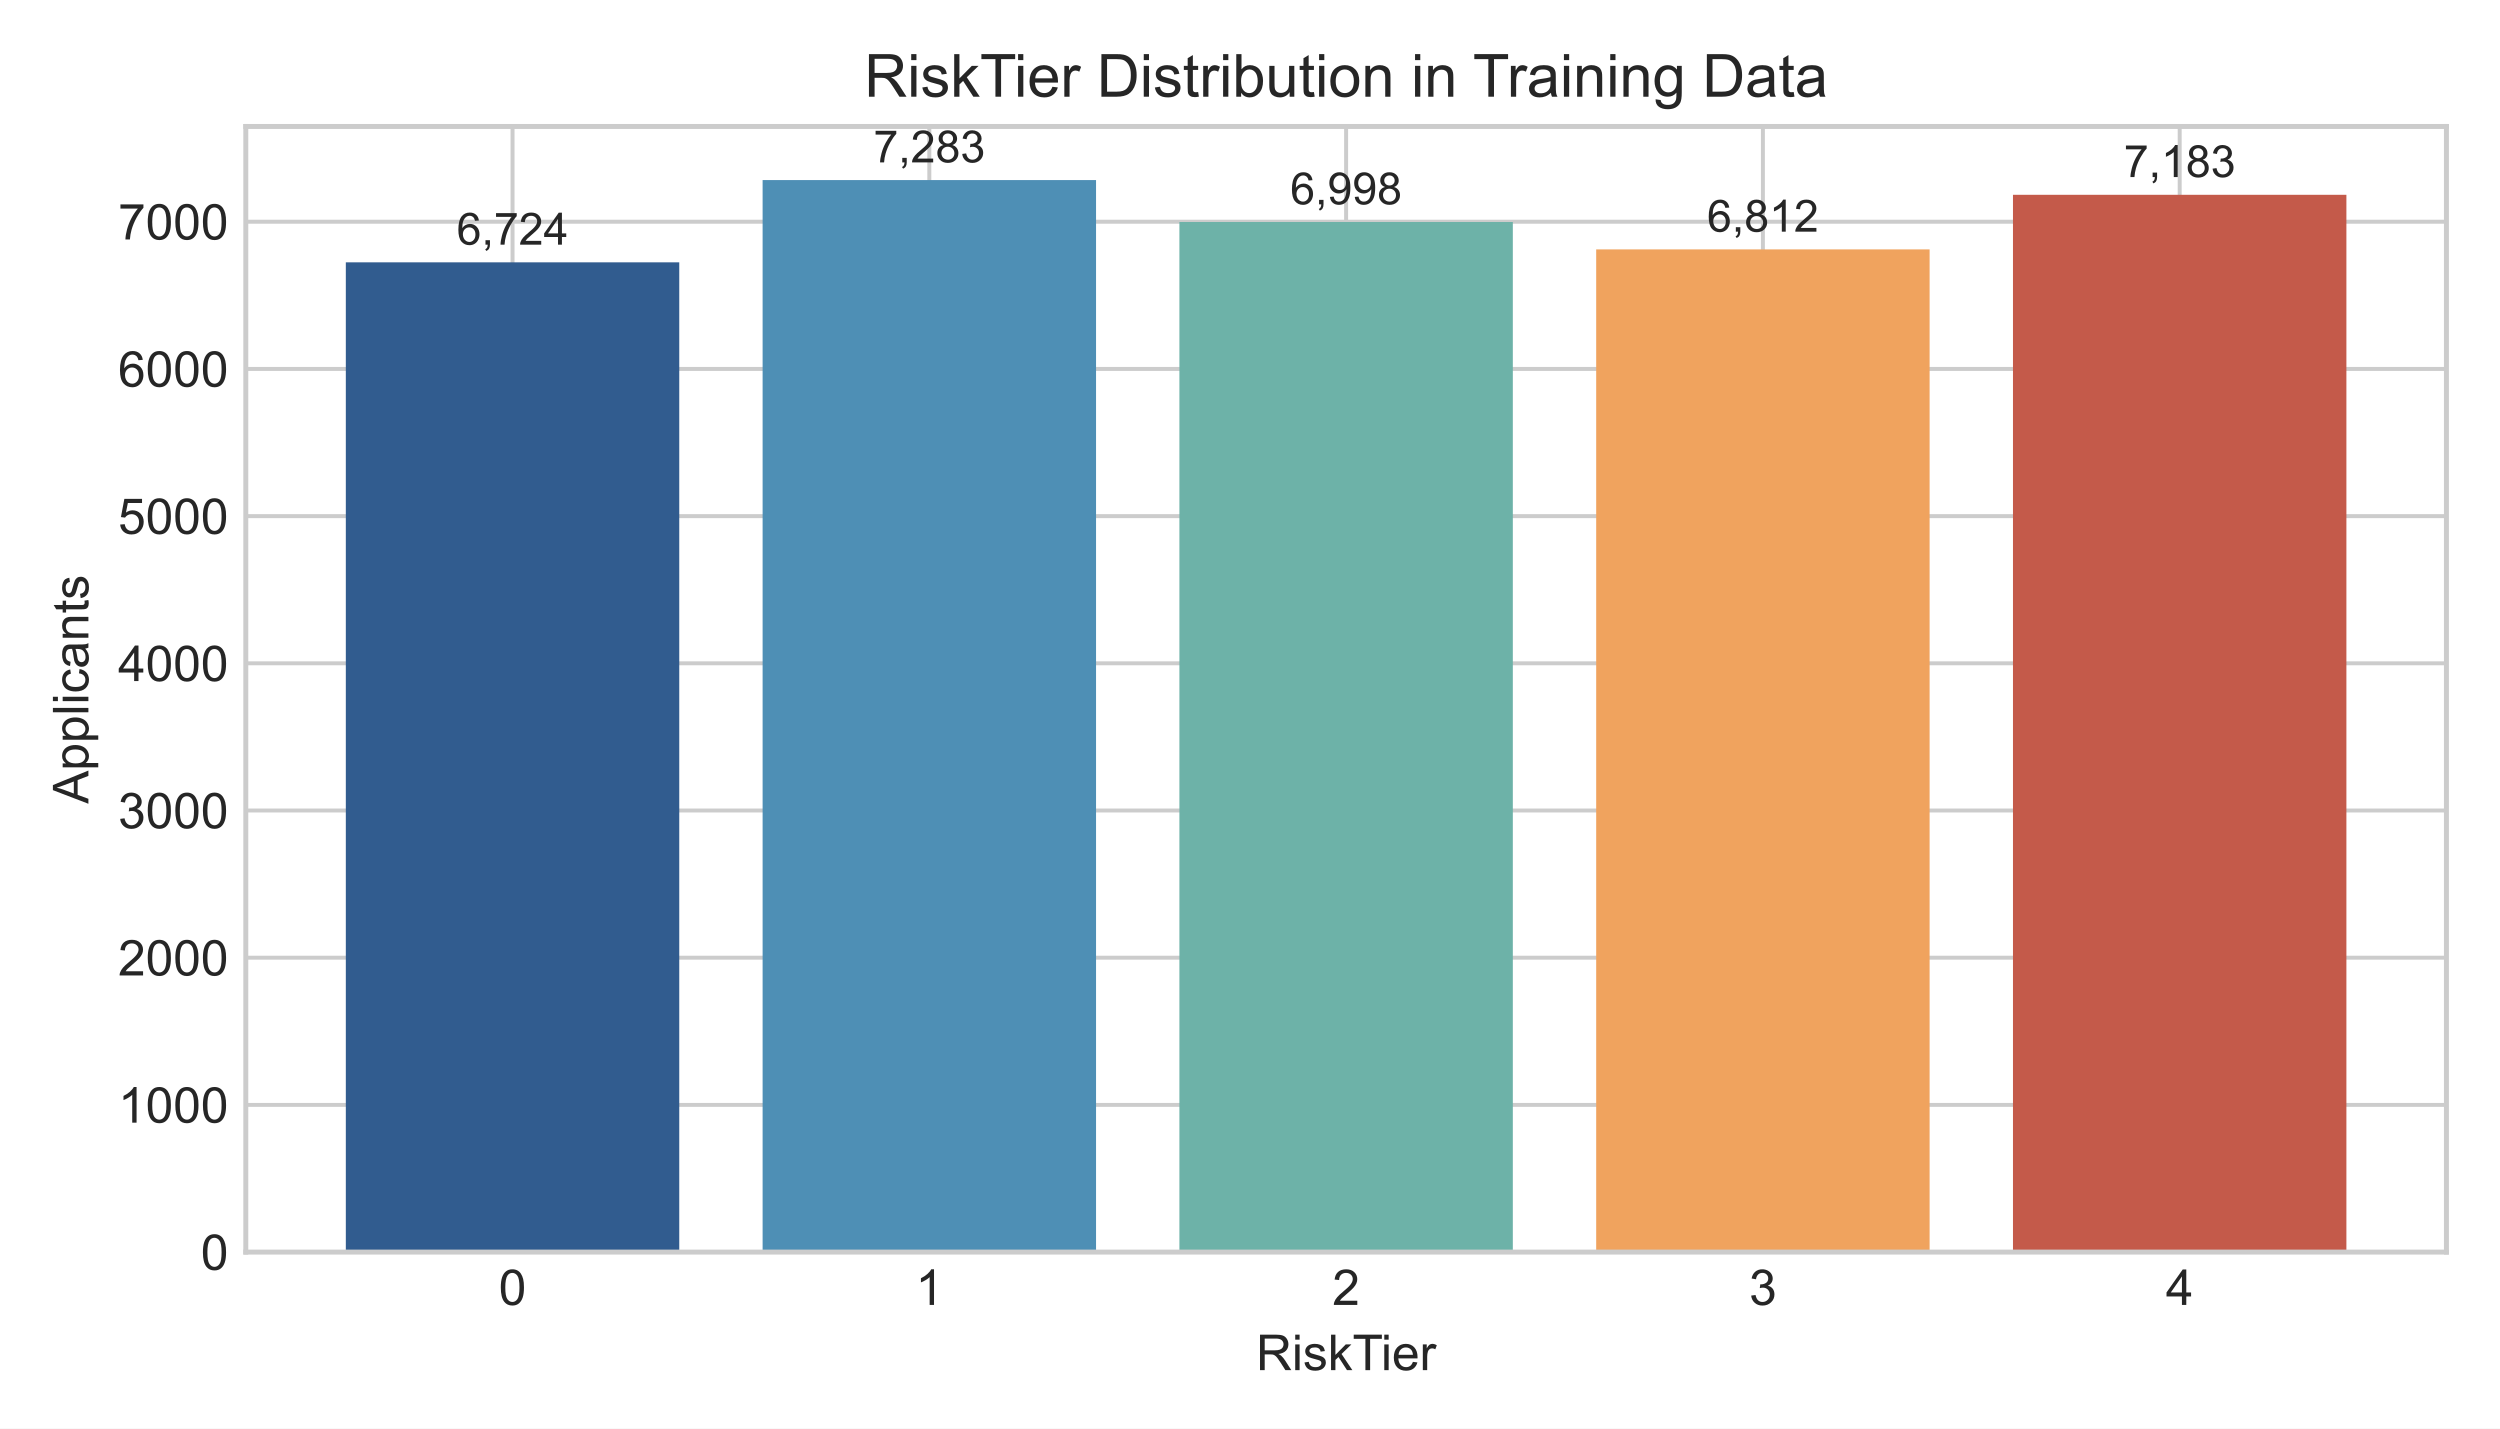
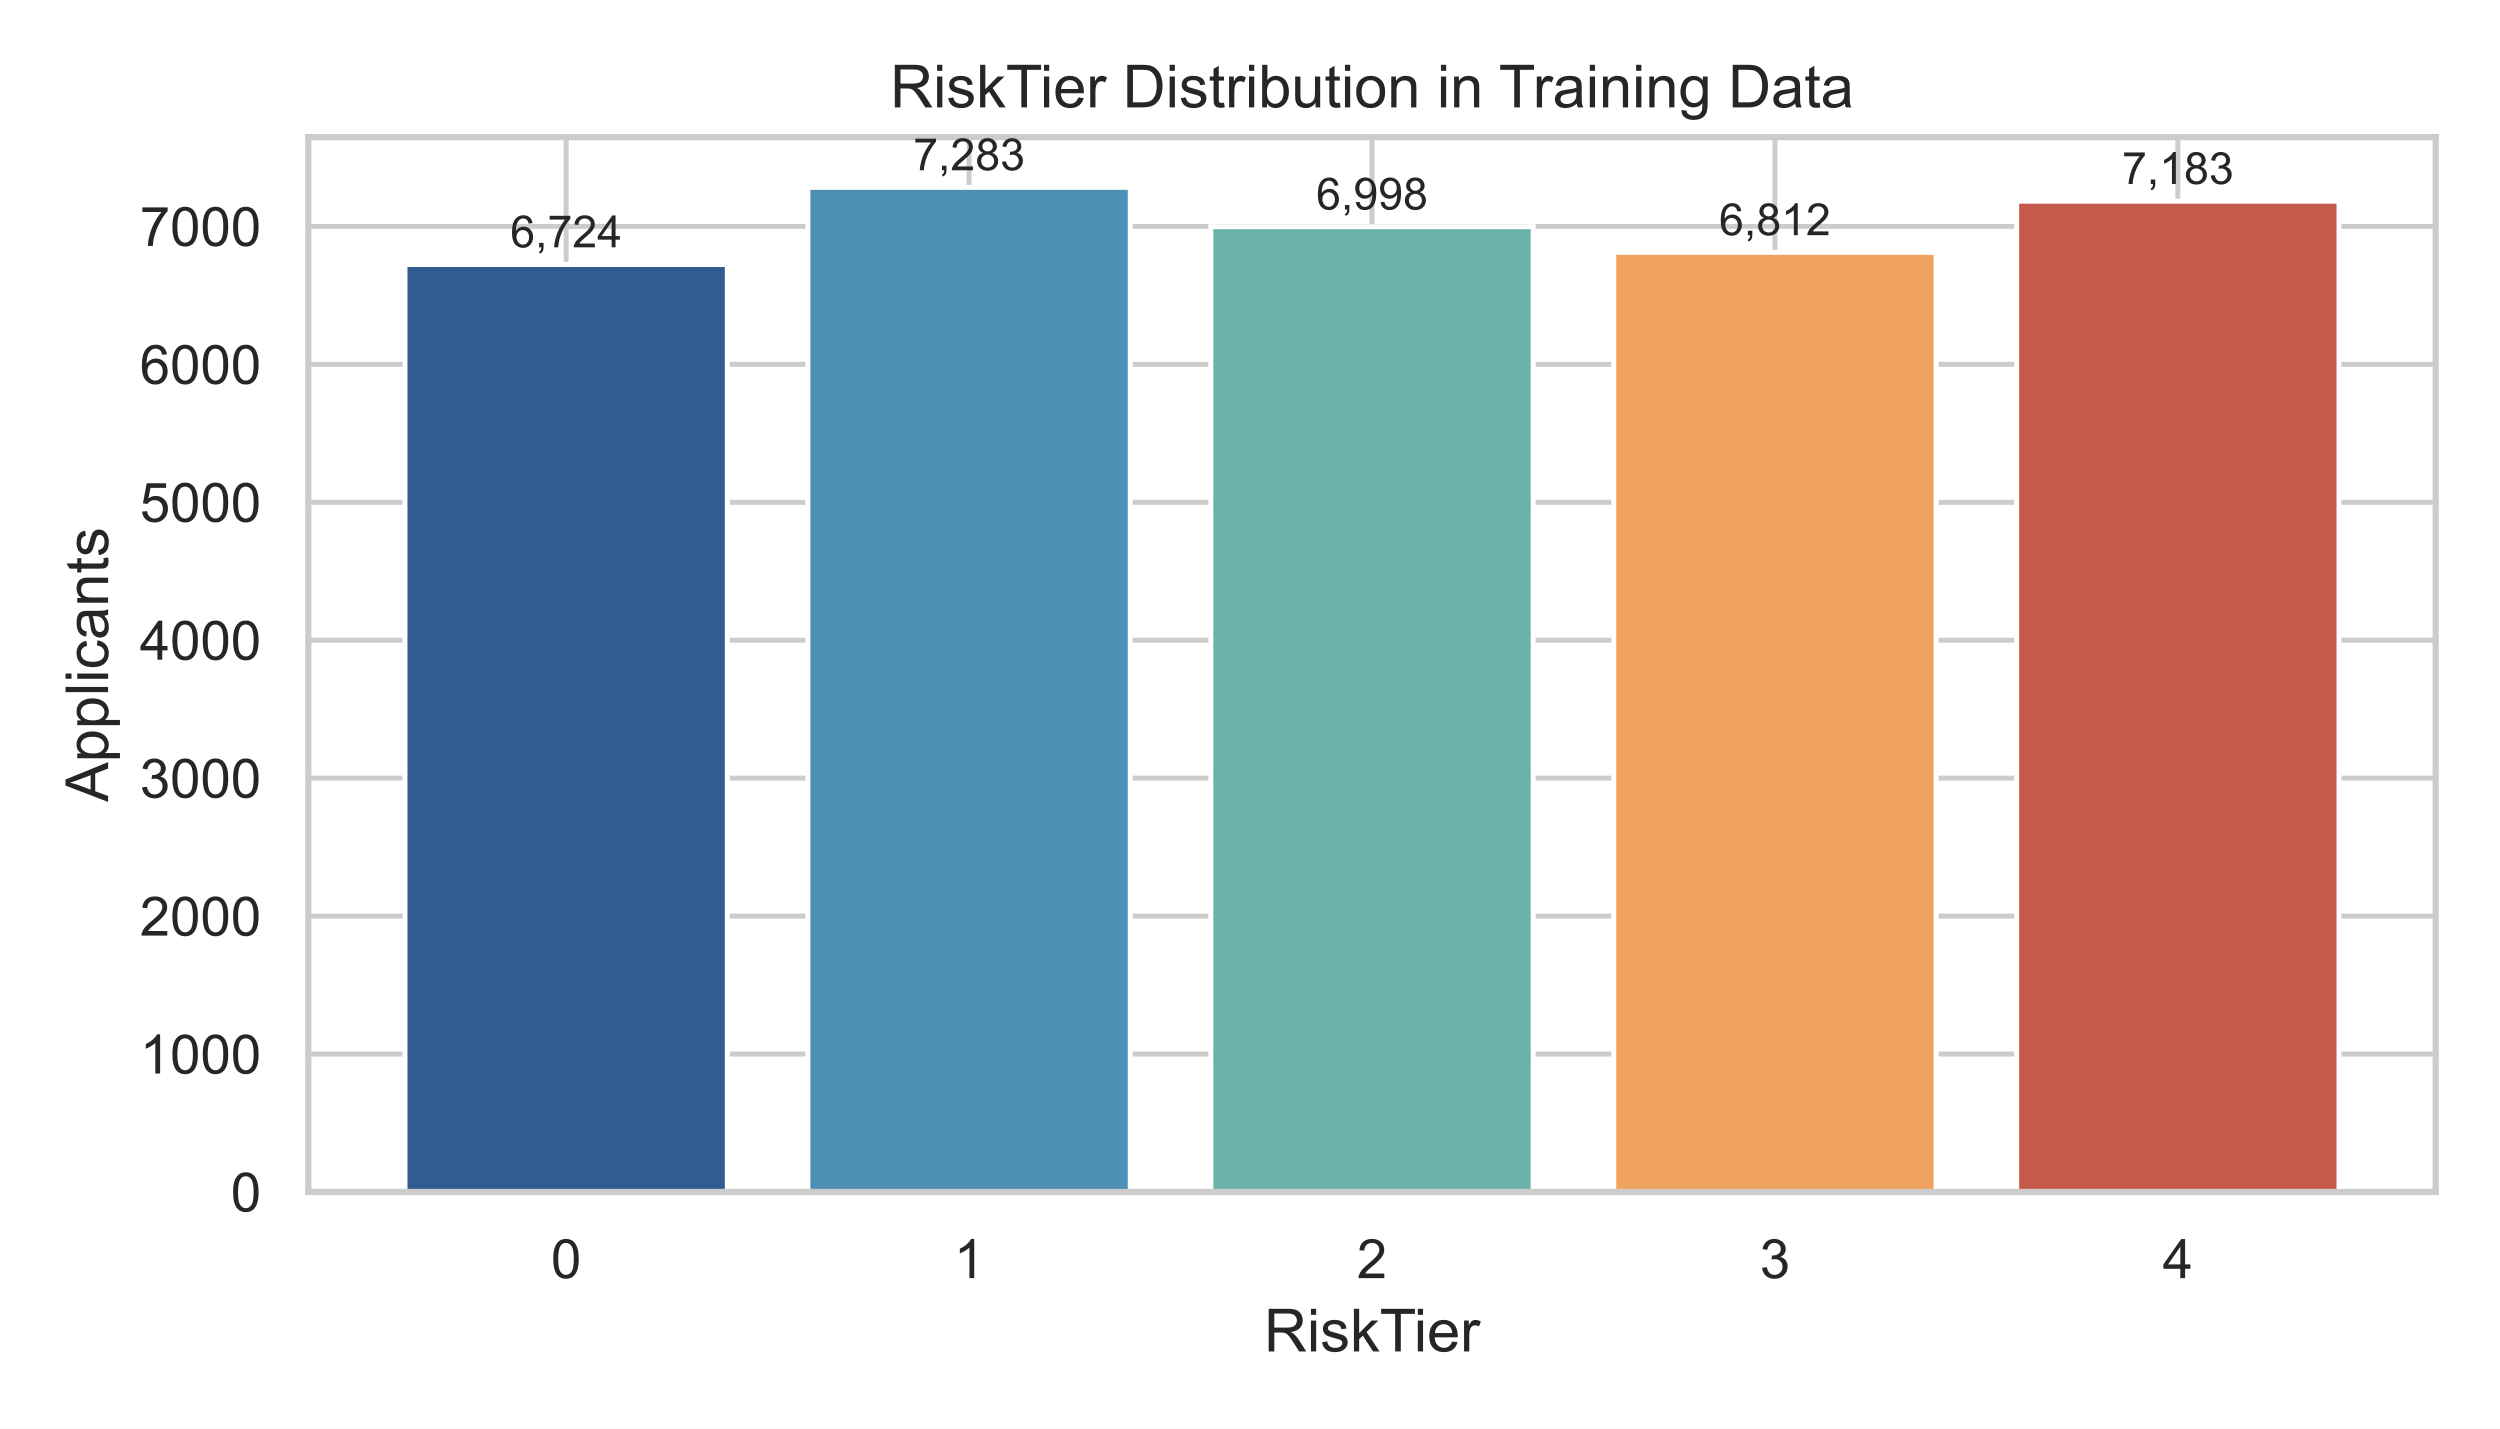
<svg xmlns="http://www.w3.org/2000/svg" xmlns:xlink="http://www.w3.org/1999/xlink" width="504pt" height="288pt" viewBox="0 0 504 288" version="1.1">
  <defs>
    <style type="text/css">*{stroke-linejoin: round; stroke-linecap: butt}</style>
  </defs>
  <g id="figure_1">
    <g id="patch_1">
      <path d="M 0 288  L 504 288  L 504 0  L 0 0  z " style="fill: #ffffff" />
    </g>
    <g id="axes_1">
      <g id="patch_2">
-         <path d="M 49.553 252.42  L 493.2 252.42  L 493.2 25.496  L 49.553 25.496  z " style="fill: #ffffff" />
+         <path d="M 62.151 240.3  L 491.04 240.3  L 491.04 27.651  L 62.151 27.651  z " style="fill: #ffffff" />
      </g>
      <g id="matplotlib.axis_1">
        <g id="xtick_1">
          <g id="line2d_1">
-             <path d="M 103.328 252.42  L 103.328 25.496  " clip-path="url(#pc40f74b302)" style="fill: none; stroke: #cccccc; stroke-width: 0.8; stroke-linecap: round" />
-           </g>
-           <g id="line2d_2" />
+             <path d="M 114.137 240.3  L 114.137 27.651  " clip-path="url(#p375c52ae38)" style="fill: none; stroke: #cccccc; stroke-linecap: round" />
+           </g>
          <g id="text_1">
-             <g style="fill: #262626" transform="translate(100.5475 263.0778) scale(0.1 -0.1)">
+             <g style="fill: #262626" transform="translate(111.0787 257.6736) scale(0.11 -0.11)">
              <defs>
                <path id="ArialMT-30" d="M 266 2259  Q 266 3072 433 3567  Q 600 4063 929 4331  Q 1259 4600 1759 4600  Q 2128 4600 2406 4451  Q 2684 4303 2865 4023  Q 3047 3744 3150 3342  Q 3253 2941 3253 2259  Q 3253 1453 3087 958  Q 2922 463 2592 192  Q 2263 -78 1759 -78  Q 1097 -78 719 397  Q 266 969 266 2259  z M 844 2259  Q 844 1131 1108 757  Q 1372 384 1759 384  Q 2147 384 2411 759  Q 2675 1134 2675 2259  Q 2675 3391 2411 3762  Q 2147 4134 1753 4134  Q 1366 4134 1134 3806  Q 844 3388 844 2259  z " transform="scale(0.015625)" />
              </defs>
              <use xlink:href="#ArialMT-30" />
            </g>
          </g>
        </g>
        <g id="xtick_2">
+           <g id="line2d_2">
+             <path d="M 195.366 240.3  L 195.366 27.651  " clip-path="url(#p375c52ae38)" style="fill: none; stroke: #cccccc; stroke-linecap: round" />
+           </g>
+           <g id="text_2">
+             <g style="fill: #262626" transform="translate(192.3077 257.6736) scale(0.11 -0.11)">
+               <defs>
+                 <path id="ArialMT-31" d="M 2384 0  L 1822 0  L 1822 3584  Q 1619 3391 1289 3197  Q 959 3003 697 2906  L 697 3450  Q 1169 3672 1522 3987  Q 1875 4303 2022 4600  L 2384 4600  L 2384 0  z " transform="scale(0.015625)" />
+               </defs>
+               <use xlink:href="#ArialMT-31" />
+             </g>
+           </g>
+         </g>
+         <g id="xtick_3">
          <g id="line2d_3">
-             <path d="M 187.352 252.42  L 187.352 25.496  " clip-path="url(#pc40f74b302)" style="fill: none; stroke: #cccccc; stroke-width: 0.8; stroke-linecap: round" />
-           </g>
-           <g id="line2d_4" />
-           <g id="text_2">
-             <g style="fill: #262626" transform="translate(184.5716 263.0778) scale(0.1 -0.1)">
-               <defs>
-                 <path id="ArialMT-31" d="M 2384 0  L 1822 0  L 1822 3584  Q 1619 3391 1289 3197  Q 959 3003 697 2906  L 697 3450  Q 1169 3672 1522 3987  Q 1875 4303 2022 4600  L 2384 4600  L 2384 0  z " transform="scale(0.015625)" />
-               </defs>
-               <use xlink:href="#ArialMT-31" />
-             </g>
-           </g>
-         </g>
-         <g id="xtick_3">
+             <path d="M 276.595 240.3  L 276.595 27.651  " clip-path="url(#p375c52ae38)" style="fill: none; stroke: #cccccc; stroke-linecap: round" />
+           </g>
+           <g id="text_3">
+             <g style="fill: #262626" transform="translate(273.5368 257.6736) scale(0.11 -0.11)">
+               <defs>
+                 <path id="ArialMT-32" d="M 3222 541  L 3222 0  L 194 0  Q 188 203 259 391  Q 375 700 629 1000  Q 884 1300 1366 1694  Q 2113 2306 2375 2664  Q 2638 3022 2638 3341  Q 2638 3675 2398 3904  Q 2159 4134 1775 4134  Q 1369 4134 1125 3890  Q 881 3647 878 3216  L 300 3275  Q 359 3922 746 4261  Q 1134 4600 1788 4600  Q 2447 4600 2831 4234  Q 3216 3869 3216 3328  Q 3216 3053 3103 2787  Q 2991 2522 2730 2228  Q 2469 1934 1863 1422  Q 1356 997 1212 845  Q 1069 694 975 541  L 3222 541  z " transform="scale(0.015625)" />
+               </defs>
+               <use xlink:href="#ArialMT-32" />
+             </g>
+           </g>
+         </g>
+         <g id="xtick_4">
+           <g id="line2d_4">
+             <path d="M 357.824 240.3  L 357.824 27.651  " clip-path="url(#p375c52ae38)" style="fill: none; stroke: #cccccc; stroke-linecap: round" />
+           </g>
+           <g id="text_4">
+             <g style="fill: #262626" transform="translate(354.7658 257.6736) scale(0.11 -0.11)">
+               <defs>
+                 <path id="ArialMT-33" d="M 269 1209  L 831 1284  Q 928 806 1161 595  Q 1394 384 1728 384  Q 2125 384 2398 659  Q 2672 934 2672 1341  Q 2672 1728 2419 1979  Q 2166 2231 1775 2231  Q 1616 2231 1378 2169  L 1441 2663  Q 1497 2656 1531 2656  Q 1891 2656 2178 2843  Q 2466 3031 2466 3422  Q 2466 3731 2256 3934  Q 2047 4138 1716 4138  Q 1388 4138 1169 3931  Q 950 3725 888 3313  L 325 3413  Q 428 3978 793 4289  Q 1159 4600 1703 4600  Q 2078 4600 2393 4439  Q 2709 4278 2876 4000  Q 3044 3722 3044 3409  Q 3044 3113 2884 2869  Q 2725 2625 2413 2481  Q 2819 2388 3044 2092  Q 3269 1797 3269 1353  Q 3269 753 2831 336  Q 2394 -81 1725 -81  Q 1122 -81 723 278  Q 325 638 269 1209  z " transform="scale(0.015625)" />
+               </defs>
+               <use xlink:href="#ArialMT-33" />
+             </g>
+           </g>
+         </g>
+         <g id="xtick_5">
          <g id="line2d_5">
-             <path d="M 271.376 252.42  L 271.376 25.496  " clip-path="url(#pc40f74b302)" style="fill: none; stroke: #cccccc; stroke-width: 0.8; stroke-linecap: round" />
-           </g>
-           <g id="line2d_6" />
-           <g id="text_3">
-             <g style="fill: #262626" transform="translate(268.5958 263.0778) scale(0.1 -0.1)">
-               <defs>
-                 <path id="ArialMT-32" d="M 3222 541  L 3222 0  L 194 0  Q 188 203 259 391  Q 375 700 629 1000  Q 884 1300 1366 1694  Q 2113 2306 2375 2664  Q 2638 3022 2638 3341  Q 2638 3675 2398 3904  Q 2159 4134 1775 4134  Q 1369 4134 1125 3890  Q 881 3647 878 3216  L 300 3275  Q 359 3922 746 4261  Q 1134 4600 1788 4600  Q 2447 4600 2831 4234  Q 3216 3869 3216 3328  Q 3216 3053 3103 2787  Q 2991 2522 2730 2228  Q 2469 1934 1863 1422  Q 1356 997 1212 845  Q 1069 694 975 541  L 3222 541  z " transform="scale(0.015625)" />
-               </defs>
-               <use xlink:href="#ArialMT-32" />
-             </g>
-           </g>
-         </g>
-         <g id="xtick_4">
-           <g id="line2d_7">
-             <path d="M 355.4 252.42  L 355.4 25.496  " clip-path="url(#pc40f74b302)" style="fill: none; stroke: #cccccc; stroke-width: 0.8; stroke-linecap: round" />
-           </g>
-           <g id="line2d_8" />
-           <g id="text_4">
-             <g style="fill: #262626" transform="translate(352.6199 263.0778) scale(0.1 -0.1)">
-               <defs>
-                 <path id="ArialMT-33" d="M 269 1209  L 831 1284  Q 928 806 1161 595  Q 1394 384 1728 384  Q 2125 384 2398 659  Q 2672 934 2672 1341  Q 2672 1728 2419 1979  Q 2166 2231 1775 2231  Q 1616 2231 1378 2169  L 1441 2663  Q 1497 2656 1531 2656  Q 1891 2656 2178 2843  Q 2466 3031 2466 3422  Q 2466 3731 2256 3934  Q 2047 4138 1716 4138  Q 1388 4138 1169 3931  Q 950 3725 888 3313  L 325 3413  Q 428 3978 793 4289  Q 1159 4600 1703 4600  Q 2078 4600 2393 4439  Q 2709 4278 2876 4000  Q 3044 3722 3044 3409  Q 3044 3113 2884 2869  Q 2725 2625 2413 2481  Q 2819 2388 3044 2092  Q 3269 1797 3269 1353  Q 3269 753 2831 336  Q 2394 -81 1725 -81  Q 1122 -81 723 278  Q 325 638 269 1209  z " transform="scale(0.015625)" />
-               </defs>
-               <use xlink:href="#ArialMT-33" />
-             </g>
-           </g>
-         </g>
-         <g id="xtick_5">
-           <g id="line2d_9">
-             <path d="M 439.425 252.42  L 439.425 25.496  " clip-path="url(#pc40f74b302)" style="fill: none; stroke: #cccccc; stroke-width: 0.8; stroke-linecap: round" />
-           </g>
-           <g id="line2d_10" />
+             <path d="M 439.053 240.3  L 439.053 27.651  " clip-path="url(#p375c52ae38)" style="fill: none; stroke: #cccccc; stroke-linecap: round" />
+           </g>
          <g id="text_5">
-             <g style="fill: #262626" transform="translate(436.6441 263.0778) scale(0.1 -0.1)">
+             <g style="fill: #262626" transform="translate(435.9949 257.6736) scale(0.11 -0.11)">
              <defs>
                <path id="ArialMT-34" d="M 2069 0  L 2069 1097  L 81 1097  L 81 1613  L 2172 4581  L 2631 4581  L 2631 1613  L 3250 1613  L 3250 1097  L 2631 1097  L 2631 0  L 2069 0  z M 2069 1613  L 2069 3678  L 634 1613  L 2069 1613  z " transform="scale(0.015625)" />
              </defs>
              <use xlink:href="#ArialMT-34" />
            </g>
          </g>
        </g>
        <g id="text_6">
-           <g style="fill: #262626" transform="translate(253.2317 276.2231) scale(0.1 -0.1)">
+           <g style="fill: #262626" transform="translate(254.8219 272.4492) scale(0.12 -0.12)">
            <defs>
              <path id="ArialMT-52" d="M 503 0  L 503 4581  L 2534 4581  Q 3147 4581 3465 4457  Q 3784 4334 3975 4021  Q 4166 3709 4166 3331  Q 4166 2844 3850 2509  Q 3534 2175 2875 2084  Q 3116 1969 3241 1856  Q 3506 1613 3744 1247  L 4541 0  L 3778 0  L 3172 953  Q 2906 1366 2734 1584  Q 2563 1803 2427 1890  Q 2291 1978 2150 2013  Q 2047 2034 1813 2034  L 1109 2034  L 1109 0  L 503 0  z M 1109 2559  L 2413 2559  Q 2828 2559 3062 2645  Q 3297 2731 3419 2920  Q 3541 3109 3541 3331  Q 3541 3656 3305 3865  Q 3069 4075 2559 4075  L 1109 4075  L 1109 2559  z " transform="scale(0.015625)" />
              <path id="ArialMT-69" d="M 425 3934  L 425 4581  L 988 4581  L 988 3934  L 425 3934  z M 425 0  L 425 3319  L 988 3319  L 988 0  L 425 0  z " transform="scale(0.015625)" />
              <path id="ArialMT-73" d="M 197 991  L 753 1078  Q 800 744 1014 566  Q 1228 388 1613 388  Q 2000 388 2187 545  Q 2375 703 2375 916  Q 2375 1106 2209 1216  Q 2094 1291 1634 1406  Q 1016 1563 777 1677  Q 538 1791 414 1992  Q 291 2194 291 2438  Q 291 2659 392 2848  Q 494 3038 669 3163  Q 800 3259 1026 3326  Q 1253 3394 1513 3394  Q 1903 3394 2198 3281  Q 2494 3169 2634 2976  Q 2775 2784 2828 2463  L 2278 2388  Q 2241 2644 2061 2787  Q 1881 2931 1553 2931  Q 1166 2931 1000 2803  Q 834 2675 834 2503  Q 834 2394 903 2306  Q 972 2216 1119 2156  Q 1203 2125 1616 2013  Q 2213 1853 2448 1751  Q 2684 1650 2818 1456  Q 2953 1263 2953 975  Q 2953 694 2789 445  Q 2625 197 2315 61  Q 2006 -75 1616 -75  Q 969 -75 630 194  Q 291 463 197 991  z " transform="scale(0.015625)" />
              <path id="ArialMT-6b" d="M 425 0  L 425 4581  L 988 4581  L 988 1969  L 2319 3319  L 3047 3319  L 1778 2088  L 3175 0  L 2481 0  L 1384 1697  L 988 1316  L 988 0  L 425 0  z " transform="scale(0.015625)" />
              <path id="ArialMT-54" d="M 1659 0  L 1659 4041  L 150 4041  L 150 4581  L 3781 4581  L 3781 4041  L 2266 4041  L 2266 0  L 1659 0  z " transform="scale(0.015625)" />
              <path id="ArialMT-65" d="M 2694 1069  L 3275 997  Q 3138 488 2766 206  Q 2394 -75 1816 -75  Q 1088 -75 661 373  Q 234 822 234 1631  Q 234 2469 665 2931  Q 1097 3394 1784 3394  Q 2450 3394 2872 2941  Q 3294 2488 3294 1666  Q 3294 1616 3291 1516  L 816 1516  Q 847 969 1125 678  Q 1403 388 1819 388  Q 2128 388 2347 550  Q 2566 713 2694 1069  z M 847 1978  L 2700 1978  Q 2663 2397 2488 2606  Q 2219 2931 1791 2931  Q 1403 2931 1139 2672  Q 875 2413 847 1978  z " transform="scale(0.015625)" />
              <path id="ArialMT-72" d="M 416 0  L 416 3319  L 922 3319  L 922 2816  Q 1116 3169 1280 3281  Q 1444 3394 1641 3394  Q 1925 3394 2219 3213  L 2025 2691  Q 1819 2813 1613 2813  Q 1428 2813 1281 2702  Q 1134 2591 1072 2394  Q 978 2094 978 1738  L 978 0  L 416 0  z " transform="scale(0.015625)" />
            </defs>
            <use xlink:href="#ArialMT-52" />
            <use xlink:href="#ArialMT-69" x="72.217" />
            <use xlink:href="#ArialMT-73" x="94.434" />
            <use xlink:href="#ArialMT-6b" x="144.434" />
            <use xlink:href="#ArialMT-54" x="194.434" />
            <use xlink:href="#ArialMT-69" x="251.768" />
            <use xlink:href="#ArialMT-65" x="273.984" />
            <use xlink:href="#ArialMT-72" x="329.6" />
          </g>
        </g>
      </g>
      <g id="matplotlib.axis_2">
        <g id="ytick_1">
+           <g id="line2d_6">
+             <path d="M 62.151 240.3  L 491.04 240.3  " clip-path="url(#p375c52ae38)" style="fill: none; stroke: #cccccc; stroke-linecap: round" />
+           </g>
+           <g id="text_7">
+             <g style="fill: #262626" transform="translate(46.53359 244.2368) scale(0.11 -0.11)">
+               <use xlink:href="#ArialMT-30" />
+             </g>
+           </g>
+         </g>
+         <g id="ytick_2">
+           <g id="line2d_7">
+             <path d="M 62.151 212.492  L 491.04 212.492  " clip-path="url(#p375c52ae38)" style="fill: none; stroke: #cccccc; stroke-linecap: round" />
+           </g>
+           <g id="text_8">
+             <g style="fill: #262626" transform="translate(28.1825 216.4291) scale(0.11 -0.11)">
+               <use xlink:href="#ArialMT-31" />
+               <use xlink:href="#ArialMT-30" x="55.615" />
+               <use xlink:href="#ArialMT-30" x="111.23" />
+               <use xlink:href="#ArialMT-30" x="166.846" />
+             </g>
+           </g>
+         </g>
+         <g id="ytick_3">
+           <g id="line2d_8">
+             <path d="M 62.151 184.685  L 491.04 184.685  " clip-path="url(#p375c52ae38)" style="fill: none; stroke: #cccccc; stroke-linecap: round" />
+           </g>
+           <g id="text_9">
+             <g style="fill: #262626" transform="translate(28.1825 188.6215) scale(0.11 -0.11)">
+               <use xlink:href="#ArialMT-32" />
+               <use xlink:href="#ArialMT-30" x="55.615" />
+               <use xlink:href="#ArialMT-30" x="111.23" />
+               <use xlink:href="#ArialMT-30" x="166.846" />
+             </g>
+           </g>
+         </g>
+         <g id="ytick_4">
+           <g id="line2d_9">
+             <path d="M 62.151 156.877  L 491.04 156.877  " clip-path="url(#p375c52ae38)" style="fill: none; stroke: #cccccc; stroke-linecap: round" />
+           </g>
+           <g id="text_10">
+             <g style="fill: #262626" transform="translate(28.1825 160.8138) scale(0.11 -0.11)">
+               <use xlink:href="#ArialMT-33" />
+               <use xlink:href="#ArialMT-30" x="55.615" />
+               <use xlink:href="#ArialMT-30" x="111.23" />
+               <use xlink:href="#ArialMT-30" x="166.846" />
+             </g>
+           </g>
+         </g>
+         <g id="ytick_5">
+           <g id="line2d_10">
+             <path d="M 62.151 129.069  L 491.04 129.069  " clip-path="url(#p375c52ae38)" style="fill: none; stroke: #cccccc; stroke-linecap: round" />
+           </g>
+           <g id="text_11">
+             <g style="fill: #262626" transform="translate(28.1825 133.0061) scale(0.11 -0.11)">
+               <use xlink:href="#ArialMT-34" />
+               <use xlink:href="#ArialMT-30" x="55.615" />
+               <use xlink:href="#ArialMT-30" x="111.23" />
+               <use xlink:href="#ArialMT-30" x="166.846" />
+             </g>
+           </g>
+         </g>
+         <g id="ytick_6">
          <g id="line2d_11">
-             <path d="M 49.553 252.42  L 493.2 252.42  " clip-path="url(#pc40f74b302)" style="fill: none; stroke: #cccccc; stroke-width: 0.8; stroke-linecap: round" />
-           </g>
-           <g id="line2d_12" />
-           <g id="text_7">
-             <g style="fill: #262626" transform="translate(40.49156 255.9989) scale(0.1 -0.1)">
-               <use xlink:href="#ArialMT-30" />
-             </g>
-           </g>
-         </g>
-         <g id="ytick_2">
+             <path d="M 62.151 101.262  L 491.04 101.262  " clip-path="url(#p375c52ae38)" style="fill: none; stroke: #cccccc; stroke-linecap: round" />
+           </g>
+           <g id="text_12">
+             <g style="fill: #262626" transform="translate(28.1825 105.1985) scale(0.11 -0.11)">
+               <defs>
+                 <path id="ArialMT-35" d="M 266 1200  L 856 1250  Q 922 819 1161 601  Q 1400 384 1738 384  Q 2144 384 2425 690  Q 2706 997 2706 1503  Q 2706 1984 2436 2262  Q 2166 2541 1728 2541  Q 1456 2541 1237 2417  Q 1019 2294 894 2097  L 366 2166  L 809 4519  L 3088 4519  L 3088 3981  L 1259 3981  L 1013 2750  Q 1425 3038 1878 3038  Q 2478 3038 2890 2622  Q 3303 2206 3303 1553  Q 3303 931 2941 478  Q 2500 -78 1738 -78  Q 1113 -78 717 272  Q 322 622 266 1200  z " transform="scale(0.015625)" />
+               </defs>
+               <use xlink:href="#ArialMT-35" />
+               <use xlink:href="#ArialMT-30" x="55.615" />
+               <use xlink:href="#ArialMT-30" x="111.23" />
+               <use xlink:href="#ArialMT-30" x="166.846" />
+             </g>
+           </g>
+         </g>
+         <g id="ytick_7">
+           <g id="line2d_12">
+             <path d="M 62.151 73.454  L 491.04 73.454  " clip-path="url(#p375c52ae38)" style="fill: none; stroke: #cccccc; stroke-linecap: round" />
+           </g>
+           <g id="text_13">
+             <g style="fill: #262626" transform="translate(28.1825 77.39082) scale(0.11 -0.11)">
+               <defs>
+                 <path id="ArialMT-36" d="M 3184 3459  L 2625 3416  Q 2550 3747 2413 3897  Q 2184 4138 1850 4138  Q 1581 4138 1378 3988  Q 1113 3794 959 3422  Q 806 3050 800 2363  Q 1003 2672 1297 2822  Q 1591 2972 1913 2972  Q 2475 2972 2870 2558  Q 3266 2144 3266 1488  Q 3266 1056 3080 686  Q 2894 316 2569 119  Q 2244 -78 1831 -78  Q 1128 -78 684 439  Q 241 956 241 2144  Q 241 3472 731 4075  Q 1159 4600 1884 4600  Q 2425 4600 2770 4297  Q 3116 3994 3184 3459  z M 888 1484  Q 888 1194 1011 928  Q 1134 663 1356 523  Q 1578 384 1822 384  Q 2178 384 2434 671  Q 2691 959 2691 1453  Q 2691 1928 2437 2201  Q 2184 2475 1800 2475  Q 1419 2475 1153 2201  Q 888 1928 888 1484  z " transform="scale(0.015625)" />
+               </defs>
+               <use xlink:href="#ArialMT-36" />
+               <use xlink:href="#ArialMT-30" x="55.615" />
+               <use xlink:href="#ArialMT-30" x="111.23" />
+               <use xlink:href="#ArialMT-30" x="166.846" />
+             </g>
+           </g>
+         </g>
+         <g id="ytick_8">
          <g id="line2d_13">
-             <path d="M 49.553 222.746  L 493.2 222.746  " clip-path="url(#pc40f74b302)" style="fill: none; stroke: #cccccc; stroke-width: 0.8; stroke-linecap: round" />
-           </g>
-           <g id="line2d_14" />
-           <g id="text_8">
-             <g style="fill: #262626" transform="translate(23.80875 226.3246) scale(0.1 -0.1)">
-               <use xlink:href="#ArialMT-31" />
-               <use xlink:href="#ArialMT-30" x="55.615" />
-               <use xlink:href="#ArialMT-30" x="111.23" />
-               <use xlink:href="#ArialMT-30" x="166.846" />
-             </g>
-           </g>
-         </g>
-         <g id="ytick_3">
-           <g id="line2d_15">
-             <path d="M 49.553 193.071  L 493.2 193.071  " clip-path="url(#pc40f74b302)" style="fill: none; stroke: #cccccc; stroke-width: 0.8; stroke-linecap: round" />
-           </g>
-           <g id="line2d_16" />
-           <g id="text_9">
-             <g style="fill: #262626" transform="translate(23.80875 196.6503) scale(0.1 -0.1)">
-               <use xlink:href="#ArialMT-32" />
-               <use xlink:href="#ArialMT-30" x="55.615" />
-               <use xlink:href="#ArialMT-30" x="111.23" />
-               <use xlink:href="#ArialMT-30" x="166.846" />
-             </g>
-           </g>
-         </g>
-         <g id="ytick_4">
-           <g id="line2d_17">
-             <path d="M 49.553 163.397  L 493.2 163.397  " clip-path="url(#pc40f74b302)" style="fill: none; stroke: #cccccc; stroke-width: 0.8; stroke-linecap: round" />
-           </g>
-           <g id="line2d_18" />
-           <g id="text_10">
-             <g style="fill: #262626" transform="translate(23.80875 166.976) scale(0.1 -0.1)">
-               <use xlink:href="#ArialMT-33" />
-               <use xlink:href="#ArialMT-30" x="55.615" />
-               <use xlink:href="#ArialMT-30" x="111.23" />
-               <use xlink:href="#ArialMT-30" x="166.846" />
-             </g>
-           </g>
-         </g>
-         <g id="ytick_5">
-           <g id="line2d_19">
-             <path d="M 49.553 133.723  L 493.2 133.723  " clip-path="url(#pc40f74b302)" style="fill: none; stroke: #cccccc; stroke-width: 0.8; stroke-linecap: round" />
-           </g>
-           <g id="line2d_20" />
-           <g id="text_11">
-             <g style="fill: #262626" transform="translate(23.80875 137.3017) scale(0.1 -0.1)">
-               <use xlink:href="#ArialMT-34" />
-               <use xlink:href="#ArialMT-30" x="55.615" />
-               <use xlink:href="#ArialMT-30" x="111.23" />
-               <use xlink:href="#ArialMT-30" x="166.846" />
-             </g>
-           </g>
-         </g>
-         <g id="ytick_6">
-           <g id="line2d_21">
-             <path d="M 49.553 104.049  L 493.2 104.049  " clip-path="url(#pc40f74b302)" style="fill: none; stroke: #cccccc; stroke-width: 0.8; stroke-linecap: round" />
-           </g>
-           <g id="line2d_22" />
-           <g id="text_12">
-             <g style="fill: #262626" transform="translate(23.80875 107.6275) scale(0.1 -0.1)">
-               <defs>
-                 <path id="ArialMT-35" d="M 266 1200  L 856 1250  Q 922 819 1161 601  Q 1400 384 1738 384  Q 2144 384 2425 690  Q 2706 997 2706 1503  Q 2706 1984 2436 2262  Q 2166 2541 1728 2541  Q 1456 2541 1237 2417  Q 1019 2294 894 2097  L 366 2166  L 809 4519  L 3088 4519  L 3088 3981  L 1259 3981  L 1013 2750  Q 1425 3038 1878 3038  Q 2478 3038 2890 2622  Q 3303 2206 3303 1553  Q 3303 931 2941 478  Q 2500 -78 1738 -78  Q 1113 -78 717 272  Q 322 622 266 1200  z " transform="scale(0.015625)" />
-               </defs>
-               <use xlink:href="#ArialMT-35" />
-               <use xlink:href="#ArialMT-30" x="55.615" />
-               <use xlink:href="#ArialMT-30" x="111.23" />
-               <use xlink:href="#ArialMT-30" x="166.846" />
-             </g>
-           </g>
-         </g>
-         <g id="ytick_7">
-           <g id="line2d_23">
-             <path d="M 49.553 74.374  L 493.2 74.374  " clip-path="url(#pc40f74b302)" style="fill: none; stroke: #cccccc; stroke-width: 0.8; stroke-linecap: round" />
-           </g>
-           <g id="line2d_24" />
-           <g id="text_13">
-             <g style="fill: #262626" transform="translate(23.80875 77.95316) scale(0.1 -0.1)">
-               <defs>
-                 <path id="ArialMT-36" d="M 3184 3459  L 2625 3416  Q 2550 3747 2413 3897  Q 2184 4138 1850 4138  Q 1581 4138 1378 3988  Q 1113 3794 959 3422  Q 806 3050 800 2363  Q 1003 2672 1297 2822  Q 1591 2972 1913 2972  Q 2475 2972 2870 2558  Q 3266 2144 3266 1488  Q 3266 1056 3080 686  Q 2894 316 2569 119  Q 2244 -78 1831 -78  Q 1128 -78 684 439  Q 241 956 241 2144  Q 241 3472 731 4075  Q 1159 4600 1884 4600  Q 2425 4600 2770 4297  Q 3116 3994 3184 3459  z M 888 1484  Q 888 1194 1011 928  Q 1134 663 1356 523  Q 1578 384 1822 384  Q 2178 384 2434 671  Q 2691 959 2691 1453  Q 2691 1928 2437 2201  Q 2184 2475 1800 2475  Q 1419 2475 1153 2201  Q 888 1928 888 1484  z " transform="scale(0.015625)" />
-               </defs>
-               <use xlink:href="#ArialMT-36" />
-               <use xlink:href="#ArialMT-30" x="55.615" />
-               <use xlink:href="#ArialMT-30" x="111.23" />
-               <use xlink:href="#ArialMT-30" x="166.846" />
-             </g>
-           </g>
-         </g>
-         <g id="ytick_8">
-           <g id="line2d_25">
-             <path d="M 49.553 44.7  L 493.2 44.7  " clip-path="url(#pc40f74b302)" style="fill: none; stroke: #cccccc; stroke-width: 0.8; stroke-linecap: round" />
-           </g>
-           <g id="line2d_26" />
+             <path d="M 62.151 45.646  L 491.04 45.646  " clip-path="url(#p375c52ae38)" style="fill: none; stroke: #cccccc; stroke-linecap: round" />
+           </g>
          <g id="text_14">
-             <g style="fill: #262626" transform="translate(23.80875 48.27887) scale(0.1 -0.1)">
+             <g style="fill: #262626" transform="translate(28.1825 49.58315) scale(0.11 -0.11)">
              <defs>
                <path id="ArialMT-37" d="M 303 3981  L 303 4522  L 3269 4522  L 3269 4084  Q 2831 3619 2401 2847  Q 1972 2075 1738 1259  Q 1569 684 1522 0  L 944 0  Q 953 541 1156 1306  Q 1359 2072 1739 2783  Q 2119 3494 2547 3981  L 303 3981  z " transform="scale(0.015625)" />
              </defs>
              <use xlink:href="#ArialMT-37" />
              <use xlink:href="#ArialMT-30" x="55.615" />
              <use xlink:href="#ArialMT-30" x="111.23" />
              <use xlink:href="#ArialMT-30" x="166.846" />
            </g>
          </g>
        </g>
        <g id="text_15">
-           <g style="fill: #262626" transform="translate(17.82125 162.0261) rotate(-90) scale(0.1 -0.1)">
+           <g style="fill: #262626" transform="translate(21.7975 161.6569) rotate(-90) scale(0.12 -0.12)">
            <defs>
              <path id="ArialMT-41" d="M -9 0  L 1750 4581  L 2403 4581  L 4278 0  L 3588 0  L 3053 1388  L 1138 1388  L 634 0  L -9 0  z M 1313 1881  L 2866 1881  L 2388 3150  Q 2169 3728 2063 4100  Q 1975 3659 1816 3225  L 1313 1881  z " transform="scale(0.015625)" />
              <path id="ArialMT-70" d="M 422 -1272  L 422 3319  L 934 3319  L 934 2888  Q 1116 3141 1344 3267  Q 1572 3394 1897 3394  Q 2322 3394 2647 3175  Q 2972 2956 3137 2557  Q 3303 2159 3303 1684  Q 3303 1175 3120 767  Q 2938 359 2589 142  Q 2241 -75 1856 -75  Q 1575 -75 1351 44  Q 1128 163 984 344  L 984 -1272  L 422 -1272  z M 931 1641  Q 931 1000 1190 694  Q 1450 388 1819 388  Q 2194 388 2461 705  Q 2728 1022 2728 1688  Q 2728 2322 2467 2637  Q 2206 2953 1844 2953  Q 1484 2953 1207 2617  Q 931 2281 931 1641  z " transform="scale(0.015625)" />
              <path id="ArialMT-6c" d="M 409 0  L 409 4581  L 972 4581  L 972 0  L 409 0  z " transform="scale(0.015625)" />
              <path id="ArialMT-63" d="M 2588 1216  L 3141 1144  Q 3050 572 2676 248  Q 2303 -75 1759 -75  Q 1078 -75 664 370  Q 250 816 250 1647  Q 250 2184 428 2587  Q 606 2991 970 3192  Q 1334 3394 1763 3394  Q 2303 3394 2647 3120  Q 2991 2847 3088 2344  L 2541 2259  Q 2463 2594 2264 2762  Q 2066 2931 1784 2931  Q 1359 2931 1093 2626  Q 828 2322 828 1663  Q 828 994 1084 691  Q 1341 388 1753 388  Q 2084 388 2306 591  Q 2528 794 2588 1216  z " transform="scale(0.015625)" />
              <path id="ArialMT-61" d="M 2588 409  Q 2275 144 1986 34  Q 1697 -75 1366 -75  Q 819 -75 525 192  Q 231 459 231 875  Q 231 1119 342 1320  Q 453 1522 633 1644  Q 813 1766 1038 1828  Q 1203 1872 1538 1913  Q 2219 1994 2541 2106  Q 2544 2222 2544 2253  Q 2544 2597 2384 2738  Q 2169 2928 1744 2928  Q 1347 2928 1158 2789  Q 969 2650 878 2297  L 328 2372  Q 403 2725 575 2942  Q 747 3159 1072 3276  Q 1397 3394 1825 3394  Q 2250 3394 2515 3294  Q 2781 3194 2906 3042  Q 3031 2891 3081 2659  Q 3109 2516 3109 2141  L 3109 1391  Q 3109 606 3145 398  Q 3181 191 3288 0  L 2700 0  Q 2613 175 2588 409  z M 2541 1666  Q 2234 1541 1622 1453  Q 1275 1403 1131 1340  Q 988 1278 909 1158  Q 831 1038 831 891  Q 831 666 1001 516  Q 1172 366 1500 366  Q 1825 366 2078 508  Q 2331 650 2450 897  Q 2541 1088 2541 1459  L 2541 1666  z " transform="scale(0.015625)" />
              <path id="ArialMT-6e" d="M 422 0  L 422 3319  L 928 3319  L 928 2847  Q 1294 3394 1984 3394  Q 2284 3394 2536 3286  Q 2788 3178 2913 3003  Q 3038 2828 3088 2588  Q 3119 2431 3119 2041  L 3119 0  L 2556 0  L 2556 2019  Q 2556 2363 2490 2533  Q 2425 2703 2258 2804  Q 2091 2906 1866 2906  Q 1506 2906 1245 2678  Q 984 2450 984 1813  L 984 0  L 422 0  z " transform="scale(0.015625)" />
              <path id="ArialMT-74" d="M 1650 503  L 1731 6  Q 1494 -44 1306 -44  Q 1000 -44 831 53  Q 663 150 594 308  Q 525 466 525 972  L 525 2881  L 113 2881  L 113 3319  L 525 3319  L 525 4141  L 1084 4478  L 1084 3319  L 1650 3319  L 1650 2881  L 1084 2881  L 1084 941  Q 1084 700 1114 631  Q 1144 563 1211 522  Q 1278 481 1403 481  Q 1497 481 1650 503  z " transform="scale(0.015625)" />
            </defs>
            <use xlink:href="#ArialMT-41" />
            <use xlink:href="#ArialMT-70" x="66.699" />
            <use xlink:href="#ArialMT-70" x="122.314" />
            <use xlink:href="#ArialMT-6c" x="177.93" />
            <use xlink:href="#ArialMT-69" x="200.146" />
            <use xlink:href="#ArialMT-63" x="222.363" />
            <use xlink:href="#ArialMT-61" x="272.363" />
            <use xlink:href="#ArialMT-6e" x="327.979" />
            <use xlink:href="#ArialMT-74" x="383.594" />
            <use xlink:href="#ArialMT-73" x="411.377" />
          </g>
        </g>
      </g>
      <g id="patch_3">
-         <path d="M 69.718 252.42  L 136.938 252.42  L 136.938 52.89  L 69.718 52.89  z " clip-path="url(#pc40f74b302)" style="fill: #315c8f" />
+         <path d="M 81.646 240.3  L 146.629 240.3  L 146.629 53.321  L 81.646 53.321  z " clip-path="url(#p375c52ae38)" style="fill: #315c8f; stroke: #ffffff; stroke-linejoin: miter" />
      </g>
      <g id="patch_4">
-         <path d="M 153.742 252.42  L 220.962 252.42  L 220.962 36.302  L 153.742 36.302  z " clip-path="url(#pc40f74b302)" style="fill: #4e8fb5" />
+         <path d="M 162.875 240.3  L 227.858 240.3  L 227.858 37.777  L 162.875 37.777  z " clip-path="url(#p375c52ae38)" style="fill: #4e8fb5; stroke: #ffffff; stroke-linejoin: miter" />
      </g>
      <g id="patch_5">
-         <path d="M 237.767 252.42  L 304.986 252.42  L 304.986 44.759  L 237.767 44.759  z " clip-path="url(#pc40f74b302)" style="fill: #6db2a8" />
+         <path d="M 244.104 240.3  L 309.087 240.3  L 309.087 45.702  L 244.104 45.702  z " clip-path="url(#p375c52ae38)" style="fill: #6db2a8; stroke: #ffffff; stroke-linejoin: miter" />
      </g>
      <g id="patch_6">
-         <path d="M 321.791 252.42  L 389.01 252.42  L 389.01 50.279  L 321.791 50.279  z " clip-path="url(#pc40f74b302)" style="fill: #f0a35e" />
+         <path d="M 325.333 240.3  L 390.316 240.3  L 390.316 50.874  L 325.333 50.874  z " clip-path="url(#p375c52ae38)" style="fill: #f0a35e; stroke: #ffffff; stroke-linejoin: miter" />
      </g>
      <g id="patch_7">
-         <path d="M 405.815 252.42  L 473.034 252.42  L 473.034 39.27  L 405.815 39.27  z " clip-path="url(#pc40f74b302)" style="fill: #c45a4a" />
+         <path d="M 406.562 240.3  L 471.545 240.3  L 471.545 40.558  L 406.562 40.558  z " clip-path="url(#p375c52ae38)" style="fill: #c45a4a; stroke: #ffffff; stroke-linejoin: miter" />
      </g>
      <g id="patch_8">
-         <path d="M 49.553 252.42  L 49.553 25.496  " style="fill: none; stroke: #cccccc; stroke-linejoin: miter; stroke-linecap: square" />
+         <path d="M 62.151 240.3  L 62.151 27.651  " style="fill: none; stroke: #cccccc; stroke-width: 1.25; stroke-linejoin: miter; stroke-linecap: square" />
      </g>
      <g id="patch_9">
-         <path d="M 493.2 252.42  L 493.2 25.496  " style="fill: none; stroke: #cccccc; stroke-linejoin: miter; stroke-linecap: square" />
+         <path d="M 491.04 240.3  L 491.04 27.651  " style="fill: none; stroke: #cccccc; stroke-width: 1.25; stroke-linejoin: miter; stroke-linecap: square" />
      </g>
      <g id="patch_10">
-         <path d="M 49.553 252.42  L 493.2 252.42  " style="fill: none; stroke: #cccccc; stroke-linejoin: miter; stroke-linecap: square" />
+         <path d="M 62.151 240.3  L 491.04 240.3  " style="fill: none; stroke: #cccccc; stroke-width: 1.25; stroke-linejoin: miter; stroke-linecap: square" />
      </g>
      <g id="patch_11">
-         <path d="M 49.553 25.496  L 493.2 25.496  " style="fill: none; stroke: #cccccc; stroke-linejoin: miter; stroke-linecap: square" />
+         <path d="M 62.151 27.651  L 491.04 27.651  " style="fill: none; stroke: #cccccc; stroke-width: 1.25; stroke-linejoin: miter; stroke-linecap: square" />
      </g>
      <g id="text_16">
-         <g style="fill: #262626" transform="translate(92.06811 49.32086) scale(0.09 -0.09)">
+         <g style="fill: #262626" transform="translate(102.8774 49.86406) scale(0.09 -0.09)">
          <defs>
            <path id="ArialMT-2c" d="M 569 0  L 569 641  L 1209 641  L 1209 0  Q 1209 -353 1084 -570  Q 959 -788 688 -906  L 531 -666  Q 709 -588 793 -436  Q 878 -284 888 0  L 569 0  z " transform="scale(0.015625)" />
          </defs>
          <use xlink:href="#ArialMT-36" />
          <use xlink:href="#ArialMT-2c" x="55.615" />
          <use xlink:href="#ArialMT-37" x="83.398" />
          <use xlink:href="#ArialMT-32" x="139.014" />
          <use xlink:href="#ArialMT-34" x="194.629" />
        </g>
      </g>
      <g id="text_17">
-         <g style="fill: #262626" transform="translate(176.0923 32.73293) scale(0.09 -0.09)">
+         <g style="fill: #262626" transform="translate(184.1064 34.31958) scale(0.09 -0.09)">
          <defs>
            <path id="ArialMT-38" d="M 1131 2484  Q 781 2613 612 2850  Q 444 3088 444 3419  Q 444 3919 803 4259  Q 1163 4600 1759 4600  Q 2359 4600 2725 4251  Q 3091 3903 3091 3403  Q 3091 3084 2923 2848  Q 2756 2613 2416 2484  Q 2838 2347 3058 2040  Q 3278 1734 3278 1309  Q 3278 722 2862 322  Q 2447 -78 1769 -78  Q 1091 -78 675 323  Q 259 725 259 1325  Q 259 1772 486 2073  Q 713 2375 1131 2484  z M 1019 3438  Q 1019 3113 1228 2906  Q 1438 2700 1772 2700  Q 2097 2700 2305 2904  Q 2513 3109 2513 3406  Q 2513 3716 2298 3927  Q 2084 4138 1766 4138  Q 1444 4138 1231 3931  Q 1019 3725 1019 3438  z M 838 1322  Q 838 1081 952 856  Q 1066 631 1291 507  Q 1516 384 1775 384  Q 2178 384 2440 643  Q 2703 903 2703 1303  Q 2703 1709 2433 1975  Q 2163 2241 1756 2241  Q 1359 2241 1098 1978  Q 838 1716 838 1322  z " transform="scale(0.015625)" />
          </defs>
          <use xlink:href="#ArialMT-37" />
          <use xlink:href="#ArialMT-2c" x="55.615" />
          <use xlink:href="#ArialMT-32" x="83.398" />
          <use xlink:href="#ArialMT-38" x="139.014" />
          <use xlink:href="#ArialMT-33" x="194.629" />
        </g>
      </g>
      <g id="text_18">
-         <g style="fill: #262626" transform="translate(260.1164 41.19011) scale(0.09 -0.09)">
+         <g style="fill: #262626" transform="translate(265.3355 42.24476) scale(0.09 -0.09)">
          <defs>
            <path id="ArialMT-39" d="M 350 1059  L 891 1109  Q 959 728 1153 556  Q 1347 384 1650 384  Q 1909 384 2104 503  Q 2300 622 2425 820  Q 2550 1019 2634 1356  Q 2719 1694 2719 2044  Q 2719 2081 2716 2156  Q 2547 1888 2255 1720  Q 1963 1553 1622 1553  Q 1053 1553 659 1965  Q 266 2378 266 3053  Q 266 3750 677 4175  Q 1088 4600 1706 4600  Q 2153 4600 2523 4359  Q 2894 4119 3086 3673  Q 3278 3228 3278 2384  Q 3278 1506 3087 986  Q 2897 466 2520 194  Q 2144 -78 1638 -78  Q 1100 -78 759 220  Q 419 519 350 1059  z M 2653 3081  Q 2653 3566 2395 3850  Q 2138 4134 1775 4134  Q 1400 4134 1122 3828  Q 844 3522 844 3034  Q 844 2597 1108 2323  Q 1372 2050 1759 2050  Q 2150 2050 2401 2323  Q 2653 2597 2653 3081  z " transform="scale(0.015625)" />
          </defs>
          <use xlink:href="#ArialMT-36" />
          <use xlink:href="#ArialMT-2c" x="55.615" />
          <use xlink:href="#ArialMT-39" x="83.398" />
          <use xlink:href="#ArialMT-39" x="139.014" />
          <use xlink:href="#ArialMT-38" x="194.629" />
        </g>
      </g>
      <g id="text_19">
-         <g style="fill: #262626" transform="translate(344.1406 46.70953) scale(0.09 -0.09)">
+         <g style="fill: #262626" transform="translate(346.5645 47.41698) scale(0.09 -0.09)">
          <use xlink:href="#ArialMT-36" />
          <use xlink:href="#ArialMT-2c" x="55.615" />
          <use xlink:href="#ArialMT-38" x="83.398" />
          <use xlink:href="#ArialMT-31" x="139.014" />
          <use xlink:href="#ArialMT-32" x="194.629" />
        </g>
      </g>
      <g id="text_20">
-         <g style="fill: #262626" transform="translate(428.1647 35.70036) scale(0.09 -0.09)">
+         <g style="fill: #262626" transform="translate(427.7936 37.10034) scale(0.09 -0.09)">
          <use xlink:href="#ArialMT-37" />
          <use xlink:href="#ArialMT-2c" x="55.615" />
          <use xlink:href="#ArialMT-31" x="83.398" />
          <use xlink:href="#ArialMT-38" x="139.014" />
          <use xlink:href="#ArialMT-33" x="194.629" />
        </g>
      </g>
      <g id="text_21">
-         <g style="fill: #262626" transform="translate(174.2372 19.49625) scale(0.12 -0.12)">
+         <g style="fill: #262626" transform="translate(179.4563 21.65063) scale(0.12 -0.12)">
          <defs>
            <path id="ArialMT-20" transform="scale(0.015625)" />
            <path id="ArialMT-44" d="M 494 0  L 494 4581  L 2072 4581  Q 2606 4581 2888 4516  Q 3281 4425 3559 4188  Q 3922 3881 4101 3404  Q 4281 2928 4281 2316  Q 4281 1794 4159 1391  Q 4038 988 3847 723  Q 3656 459 3429 307  Q 3203 156 2883 78  Q 2563 0 2147 0  L 494 0  z M 1100 541  L 2078 541  Q 2531 541 2789 625  Q 3047 709 3200 863  Q 3416 1078 3536 1442  Q 3656 1806 3656 2325  Q 3656 3044 3420 3430  Q 3184 3816 2847 3947  Q 2603 4041 2063 4041  L 1100 4041  L 1100 541  z " transform="scale(0.015625)" />
            <path id="ArialMT-62" d="M 941 0  L 419 0  L 419 4581  L 981 4581  L 981 2947  Q 1338 3394 1891 3394  Q 2197 3394 2470 3270  Q 2744 3147 2920 2923  Q 3097 2700 3197 2384  Q 3297 2069 3297 1709  Q 3297 856 2875 390  Q 2453 -75 1863 -75  Q 1275 -75 941 416  L 941 0  z M 934 1684  Q 934 1088 1097 822  Q 1363 388 1816 388  Q 2184 388 2453 708  Q 2722 1028 2722 1663  Q 2722 2313 2464 2622  Q 2206 2931 1841 2931  Q 1472 2931 1203 2611  Q 934 2291 934 1684  z " transform="scale(0.015625)" />
            <path id="ArialMT-75" d="M 2597 0  L 2597 488  Q 2209 -75 1544 -75  Q 1250 -75 995 37  Q 741 150 617 320  Q 494 491 444 738  Q 409 903 409 1263  L 409 3319  L 972 3319  L 972 1478  Q 972 1038 1006 884  Q 1059 663 1231 536  Q 1403 409 1656 409  Q 1909 409 2131 539  Q 2353 669 2445 892  Q 2538 1116 2538 1541  L 2538 3319  L 3100 3319  L 3100 0  L 2597 0  z " transform="scale(0.015625)" />
            <path id="ArialMT-6f" d="M 213 1659  Q 213 2581 725 3025  Q 1153 3394 1769 3394  Q 2453 3394 2887 2945  Q 3322 2497 3322 1706  Q 3322 1066 3130 698  Q 2938 331 2570 128  Q 2203 -75 1769 -75  Q 1072 -75 642 372  Q 213 819 213 1659  z M 791 1659  Q 791 1022 1069 705  Q 1347 388 1769 388  Q 2188 388 2466 706  Q 2744 1025 2744 1678  Q 2744 2294 2464 2611  Q 2184 2928 1769 2928  Q 1347 2928 1069 2612  Q 791 2297 791 1659  z " transform="scale(0.015625)" />
            <path id="ArialMT-67" d="M 319 -275  L 866 -356  Q 900 -609 1056 -725  Q 1266 -881 1628 -881  Q 2019 -881 2231 -725  Q 2444 -569 2519 -288  Q 2563 -116 2559 434  Q 2191 0 1641 0  Q 956 0 581 494  Q 206 988 206 1678  Q 206 2153 378 2554  Q 550 2956 876 3175  Q 1203 3394 1644 3394  Q 2231 3394 2613 2919  L 2613 3319  L 3131 3319  L 3131 450  Q 3131 -325 2973 -648  Q 2816 -972 2473 -1159  Q 2131 -1347 1631 -1347  Q 1038 -1347 672 -1080  Q 306 -813 319 -275  z M 784 1719  Q 784 1066 1043 766  Q 1303 466 1694 466  Q 2081 466 2343 764  Q 2606 1063 2606 1700  Q 2606 2309 2336 2618  Q 2066 2928 1684 2928  Q 1309 2928 1046 2623  Q 784 2319 784 1719  z " transform="scale(0.015625)" />
          </defs>
          <use xlink:href="#ArialMT-52" />
          <use xlink:href="#ArialMT-69" x="72.217" />
          <use xlink:href="#ArialMT-73" x="94.434" />
          <use xlink:href="#ArialMT-6b" x="144.434" />
          <use xlink:href="#ArialMT-54" x="194.434" />
          <use xlink:href="#ArialMT-69" x="251.768" />
          <use xlink:href="#ArialMT-65" x="273.984" />
          <use xlink:href="#ArialMT-72" x="329.6" />
          <use xlink:href="#ArialMT-20" x="362.9" />
          <use xlink:href="#ArialMT-44" x="390.684" />
          <use xlink:href="#ArialMT-69" x="462.9" />
          <use xlink:href="#ArialMT-73" x="485.117" />
          <use xlink:href="#ArialMT-74" x="535.117" />
          <use xlink:href="#ArialMT-72" x="562.9" />
          <use xlink:href="#ArialMT-69" x="596.201" />
          <use xlink:href="#ArialMT-62" x="618.418" />
          <use xlink:href="#ArialMT-75" x="674.033" />
          <use xlink:href="#ArialMT-74" x="729.648" />
          <use xlink:href="#ArialMT-69" x="757.432" />
          <use xlink:href="#ArialMT-6f" x="779.648" />
          <use xlink:href="#ArialMT-6e" x="835.264" />
          <use xlink:href="#ArialMT-20" x="890.879" />
          <use xlink:href="#ArialMT-69" x="918.662" />
          <use xlink:href="#ArialMT-6e" x="940.879" />
          <use xlink:href="#ArialMT-20" x="996.494" />
          <use xlink:href="#ArialMT-54" x="1022.527" />
          <use xlink:href="#ArialMT-72" x="1079.861" />
          <use xlink:href="#ArialMT-61" x="1113.162" />
          <use xlink:href="#ArialMT-69" x="1168.777" />
          <use xlink:href="#ArialMT-6e" x="1190.994" />
          <use xlink:href="#ArialMT-69" x="1246.609" />
          <use xlink:href="#ArialMT-6e" x="1268.826" />
          <use xlink:href="#ArialMT-67" x="1324.441" />
          <use xlink:href="#ArialMT-20" x="1380.057" />
          <use xlink:href="#ArialMT-44" x="1407.84" />
          <use xlink:href="#ArialMT-61" x="1480.057" />
          <use xlink:href="#ArialMT-74" x="1535.672" />
          <use xlink:href="#ArialMT-61" x="1563.455" />
        </g>
      </g>
    </g>
  </g>
  <defs>
-     <clipPath id="pc40f74b302">
-       <rect x="49.553" y="25.496" width="443.647" height="226.924" />
+     <clipPath id="p375c52ae38">
+       <rect x="62.151" y="27.651" width="428.889" height="212.649" />
    </clipPath>
  </defs>
</svg>
